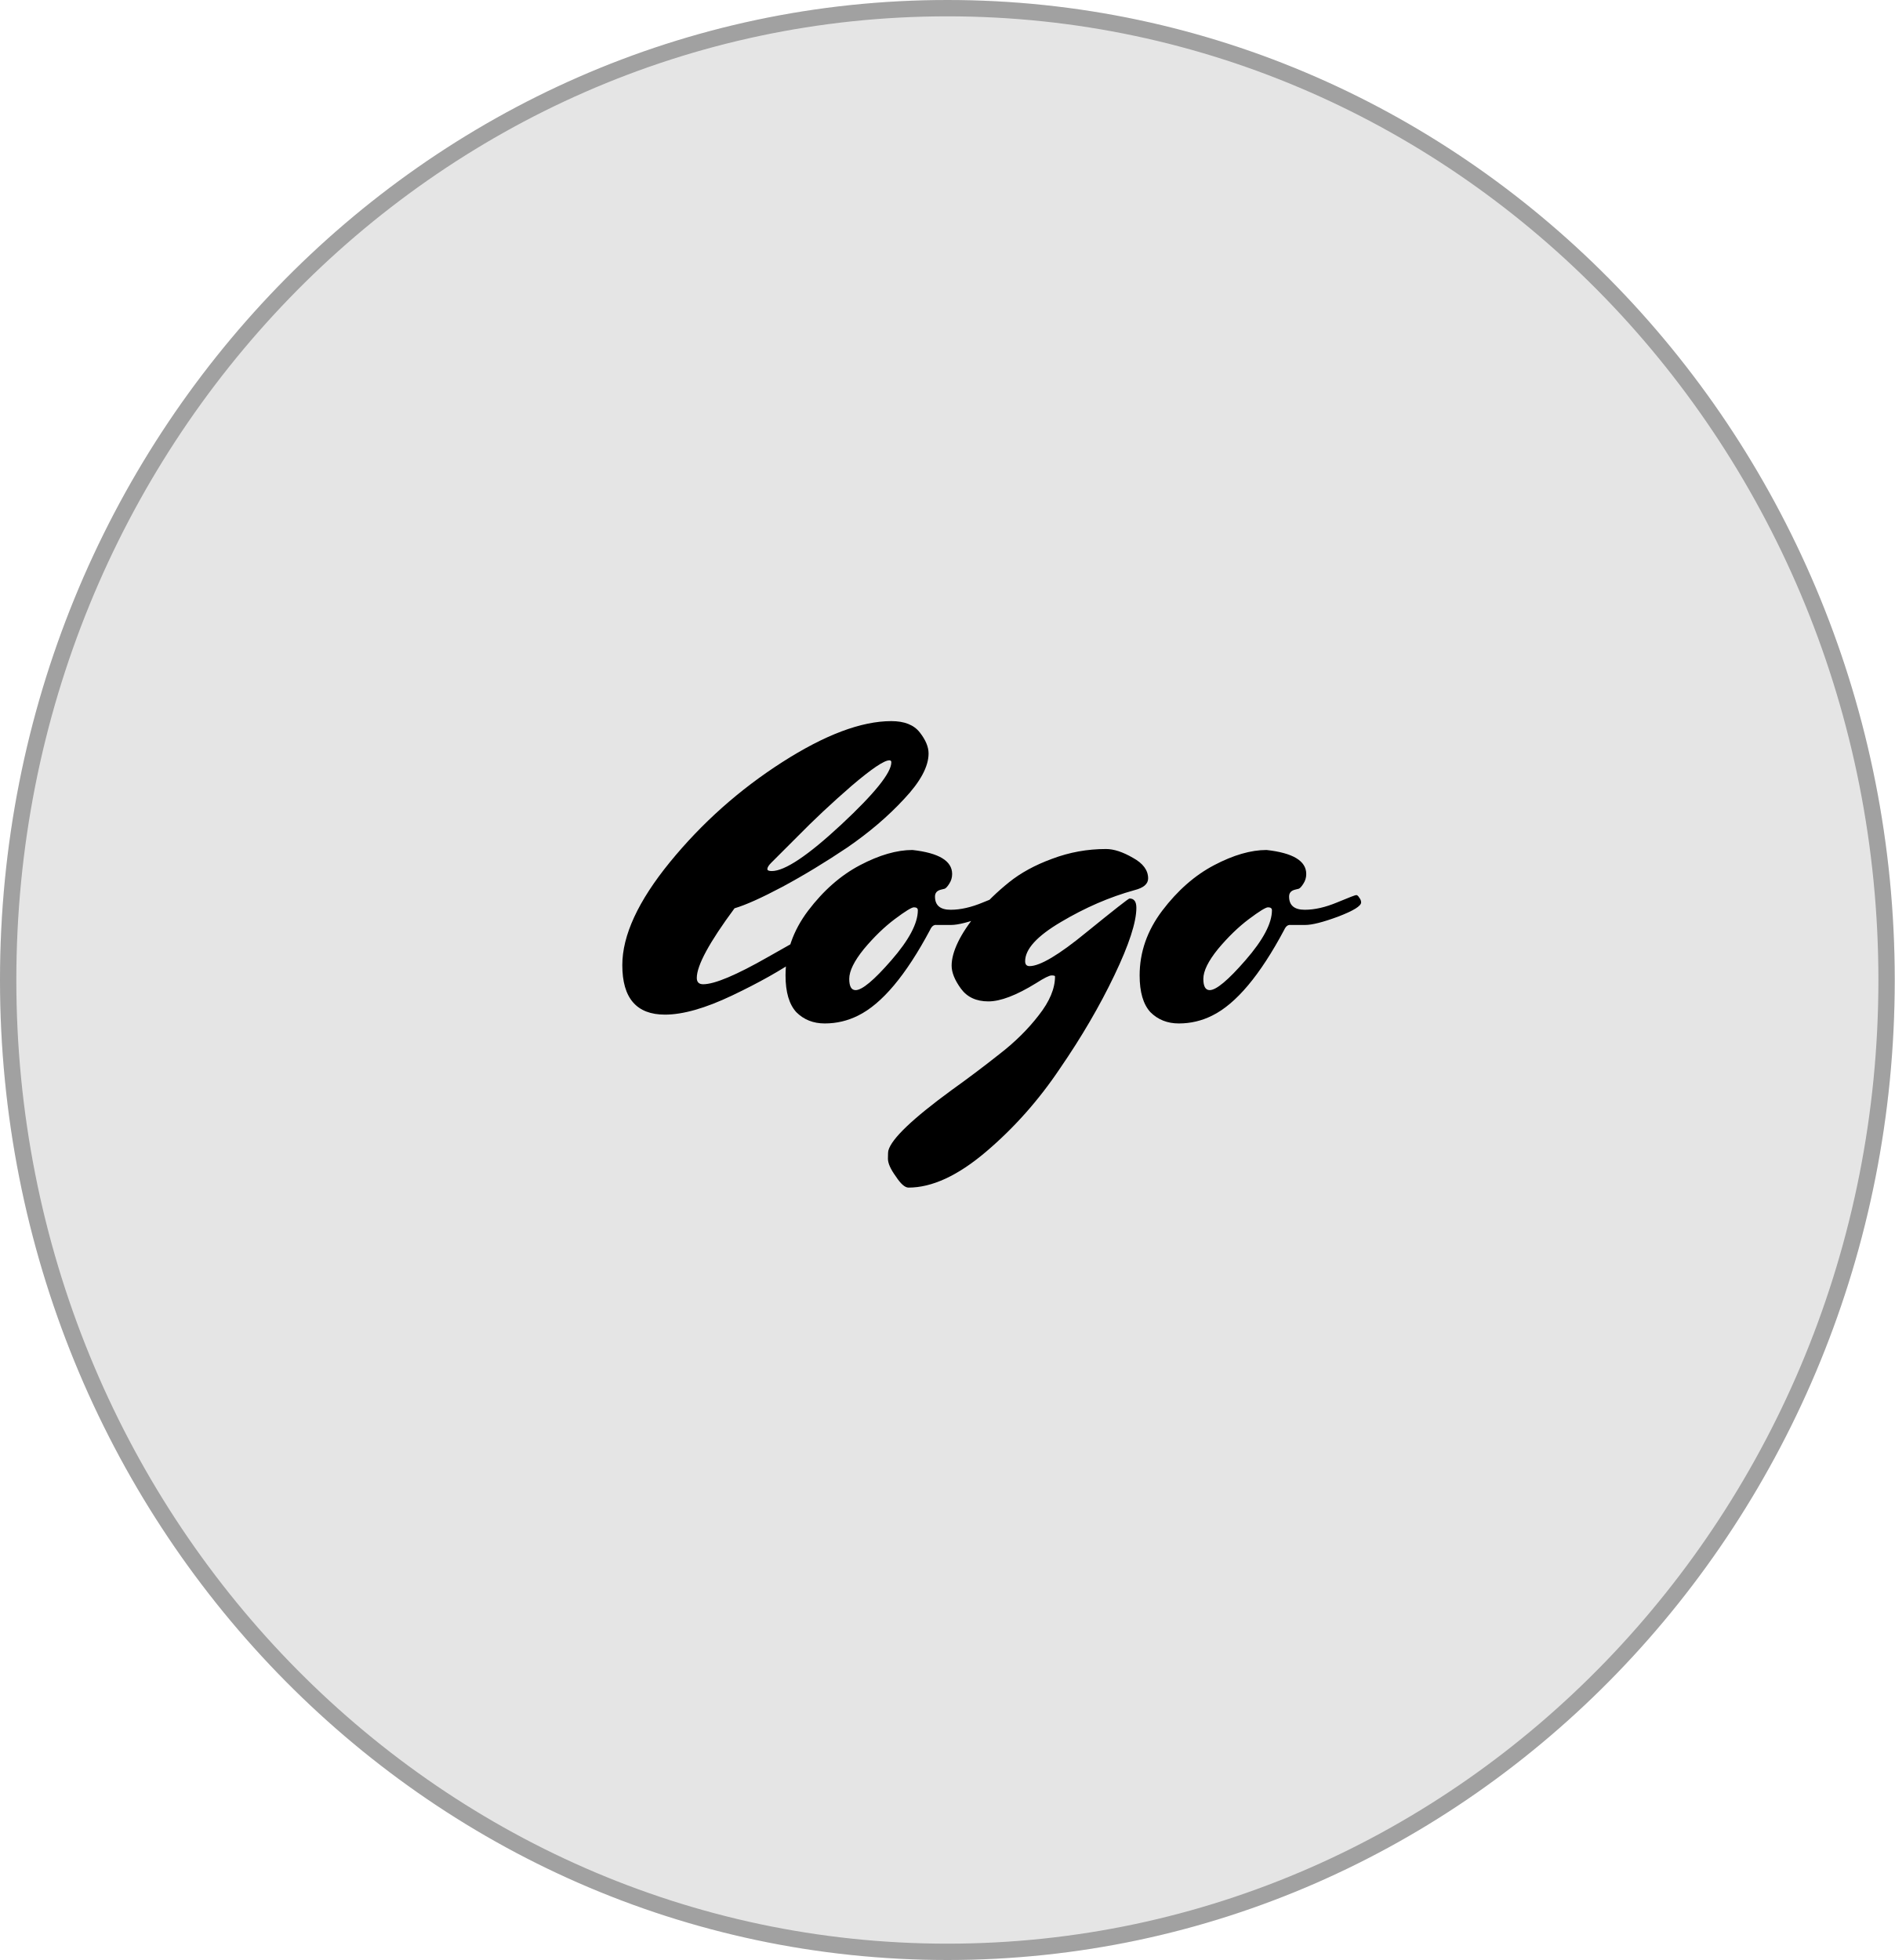
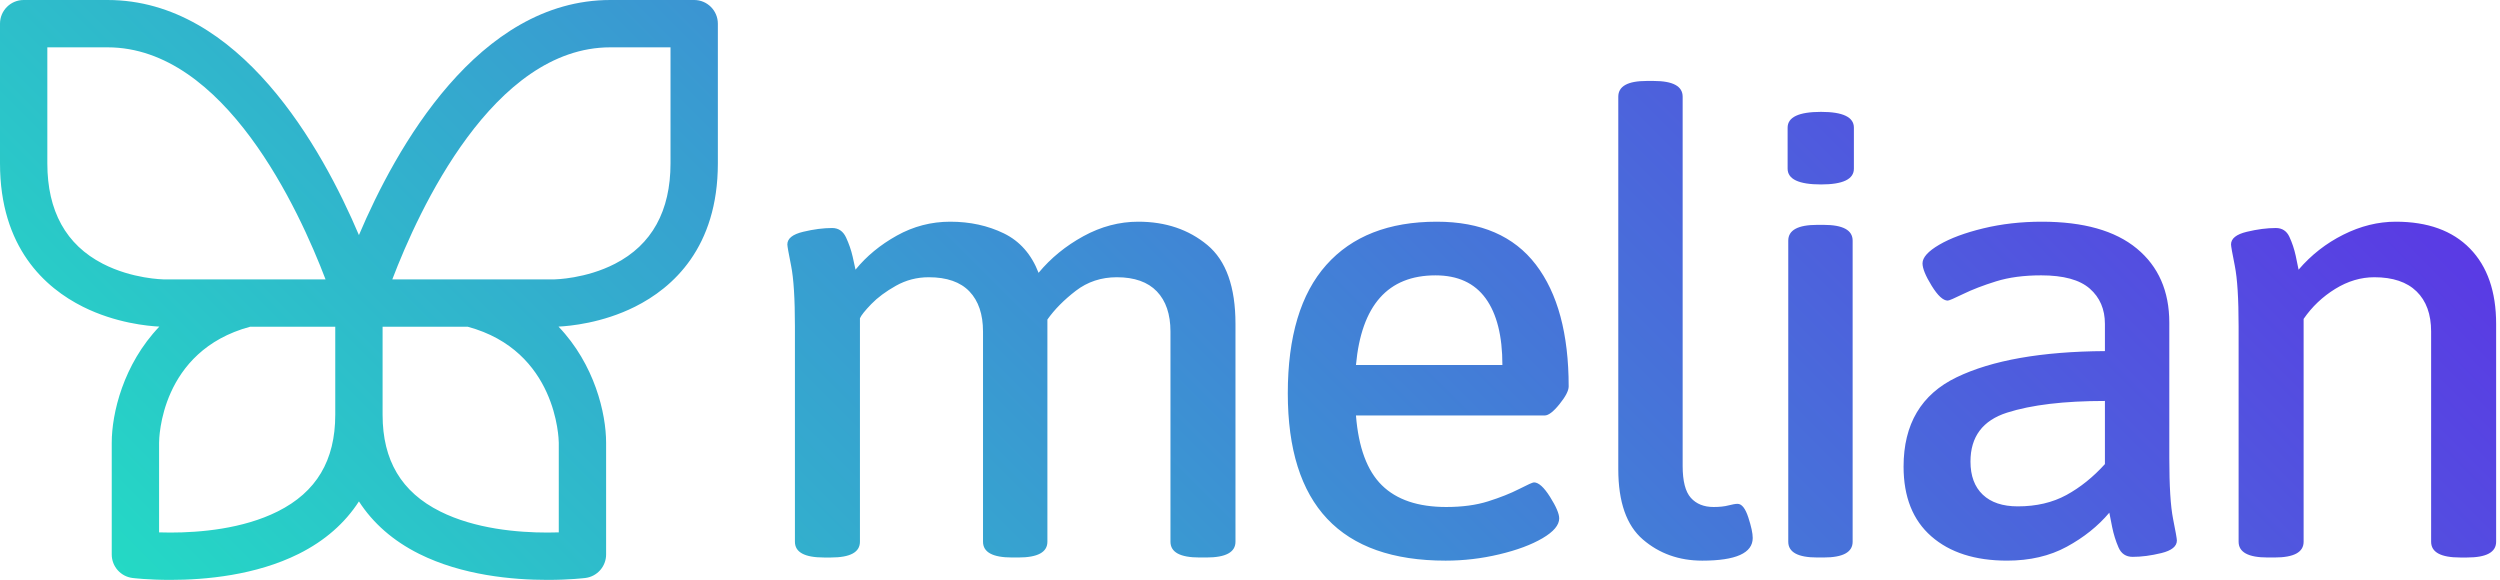
- <svg xmlns="http://www.w3.org/2000/svg" width="116" height="120" viewBox="0 0 116 120" fill="none">
-   <path d="M116 60C116 76.569 109.508 91.569 99.012 102.426C88.516 113.284 74.016 120 58 120C41.984 120 27.484 113.284 16.988 102.426C6.492 91.569 0 76.569 0 60C0 43.431 6.492 28.431 16.988 17.574C27.484 6.716 41.984 0 58 0C74.016 0 88.516 6.716 99.012 17.574C109.508 28.431 116 43.431 116 60Z" fill="#E5E5E5" />
-   <path d="M115.5 60C115.5 76.436 109.06 91.312 98.653 102.079C88.245 112.845 73.873 119.5 58 119.5C42.127 119.5 27.755 112.845 17.347 102.079C6.94 91.312 0.5 76.436 0.5 60C0.5 43.564 6.94 28.688 17.347 17.921C27.755 7.155 42.127 0.5 58 0.5C73.873 0.5 88.245 7.155 98.653 17.921C109.06 28.688 115.5 43.564 115.5 60Z" stroke="black" stroke-opacity="0.3" />
-   <path d="M44.969 55.61C43.429 57.69 42.659 59.11 42.659 59.87C42.659 60.13 42.789 60.26 43.049 60.26C43.749 60.26 45.079 59.7 47.039 58.58C48.999 57.46 50.049 56.9 50.189 56.9C50.469 56.9 50.609 57.02 50.609 57.26V57.32C50.589 57.44 50.029 57.88 48.929 58.64C47.829 59.4 46.459 60.17 44.819 60.95C43.179 61.73 41.809 62.12 40.709 62.12C38.969 62.12 38.099 61.11 38.099 59.09C38.099 57.27 39.069 55.17 41.009 52.79C42.969 50.39 45.259 48.35 47.879 46.67C50.499 44.99 52.729 44.15 54.569 44.15C55.369 44.15 55.949 44.38 56.309 44.84C56.669 45.3 56.849 45.73 56.849 46.13C56.849 46.93 56.349 47.86 55.349 48.92C54.369 49.98 53.209 50.97 51.869 51.89C50.529 52.79 49.209 53.59 47.909 54.29C46.629 54.97 45.649 55.41 44.969 55.61ZM54.449 46.55C54.129 46.55 53.359 47.07 52.139 48.11C50.939 49.15 49.819 50.2 48.779 51.26L47.219 52.82C47.059 52.98 46.979 53.11 46.979 53.21C46.979 53.29 47.069 53.33 47.249 53.33C48.049 53.33 49.469 52.38 51.509 50.48C53.549 48.58 54.569 47.31 54.569 46.67C54.569 46.59 54.529 46.55 54.449 46.55ZM57.242 54.89C57.242 55.43 57.562 55.7 58.202 55.7C58.802 55.7 59.462 55.55 60.182 55.25C60.902 54.95 61.292 54.8 61.352 54.8C61.412 54.8 61.472 54.85 61.532 54.95C61.612 55.05 61.652 55.15 61.652 55.25C61.652 55.47 61.182 55.76 60.242 56.12C59.322 56.46 58.652 56.63 58.232 56.63C57.812 56.63 57.512 56.63 57.332 56.63C57.172 56.61 57.042 56.71 56.942 56.93C55.462 59.71 53.992 61.46 52.532 62.18C51.892 62.5 51.212 62.66 50.492 62.66C49.792 62.66 49.212 62.43 48.752 61.97C48.312 61.49 48.092 60.74 48.092 59.72C48.092 58.3 48.552 56.98 49.472 55.76C50.412 54.52 51.472 53.59 52.652 52.97C53.832 52.35 54.902 52.04 55.862 52.04C57.482 52.22 58.292 52.71 58.292 53.51C58.292 53.73 58.232 53.93 58.112 54.11C58.012 54.27 57.922 54.37 57.842 54.41C57.782 54.43 57.702 54.45 57.602 54.47C57.362 54.53 57.242 54.67 57.242 54.89ZM54.782 56.27C54.142 56.75 53.512 57.36 52.892 58.1C52.292 58.84 51.992 59.45 51.992 59.93C51.992 60.39 52.122 60.62 52.382 60.62C52.782 60.62 53.512 60.01 54.572 58.79C55.652 57.55 56.192 56.53 56.192 55.73C56.192 55.61 56.112 55.55 55.952 55.55C55.812 55.55 55.422 55.79 54.782 56.27ZM63.421 60.2C62.221 60.94 61.251 61.31 60.511 61.31C59.771 61.31 59.211 61.05 58.831 60.53C58.451 60.01 58.261 59.54 58.261 59.12C58.261 58.7 58.391 58.22 58.651 57.68C58.911 57.14 59.311 56.54 59.851 55.88C60.411 55.22 61.051 54.6 61.771 54.02C62.491 53.44 63.371 52.96 64.411 52.58C65.471 52.18 66.571 51.98 67.711 51.98C68.191 51.98 68.741 52.16 69.361 52.52C69.981 52.86 70.291 53.28 70.291 53.78C70.291 54.12 70.011 54.36 69.451 54.5C67.931 54.92 66.431 55.57 64.951 56.45C63.491 57.31 62.761 58.11 62.761 58.85C62.761 59.05 62.851 59.15 63.031 59.15C63.671 59.15 64.831 58.46 66.511 57.08C68.211 55.7 69.091 55.01 69.151 55.01C69.431 55.01 69.571 55.2 69.571 55.58C69.571 56.46 69.121 57.84 68.221 59.72C67.321 61.6 66.211 63.5 64.891 65.42C63.591 67.36 62.081 69.06 60.361 70.52C58.641 71.98 57.061 72.71 55.621 72.71C55.401 72.71 55.141 72.48 54.841 72.02C54.521 71.58 54.361 71.22 54.361 70.94C54.361 70.66 54.371 70.49 54.391 70.43C54.591 69.71 55.881 68.48 58.261 66.74C59.241 66.04 60.211 65.31 61.171 64.55C62.131 63.81 62.941 63.01 63.601 62.15C64.261 61.31 64.591 60.52 64.591 59.78C64.591 59.74 64.521 59.72 64.381 59.72C64.241 59.72 63.921 59.88 63.421 60.2ZM78.921 54.89C78.921 55.43 79.241 55.7 79.881 55.7C80.481 55.7 81.141 55.55 81.861 55.25C82.581 54.95 82.971 54.8 83.031 54.8C83.091 54.8 83.151 54.85 83.211 54.95C83.291 55.05 83.331 55.15 83.331 55.25C83.331 55.47 82.861 55.76 81.921 56.12C81.001 56.46 80.331 56.63 79.911 56.63C79.491 56.63 79.191 56.63 79.011 56.63C78.851 56.61 78.721 56.71 78.621 56.93C77.141 59.71 75.671 61.46 74.211 62.18C73.571 62.5 72.891 62.66 72.171 62.66C71.471 62.66 70.891 62.43 70.431 61.97C69.991 61.49 69.771 60.74 69.771 59.72C69.771 58.3 70.231 56.98 71.151 55.76C72.091 54.52 73.151 53.59 74.331 52.97C75.511 52.35 76.581 52.04 77.541 52.04C79.161 52.22 79.971 52.71 79.971 53.51C79.971 53.73 79.911 53.93 79.791 54.11C79.691 54.27 79.601 54.37 79.521 54.41C79.461 54.43 79.381 54.45 79.281 54.47C79.041 54.53 78.921 54.67 78.921 54.89ZM76.461 56.27C75.821 56.75 75.191 57.36 74.571 58.1C73.971 58.84 73.671 59.45 73.671 59.93C73.671 60.39 73.801 60.62 74.061 60.62C74.461 60.62 75.191 60.01 76.251 58.79C77.331 57.55 77.871 56.53 77.871 55.73C77.871 55.61 77.791 55.55 77.631 55.55C77.491 55.55 77.101 55.79 76.461 56.27Z" fill="black" />
+ <svg xmlns="http://www.w3.org/2000/svg" width="194" height="45" viewBox="0 0 194 45" fill="none">
+   <path d="M53.868 0H47.364C37.1 0 30.715 11.5 27.853 18.243C24.991 11.5 18.605 0 8.341 0H1.837C0.822 0 0 0.822 0 1.837V12.677C0 19.214 3.5 22.336 6.435 23.804C8.977 25.075 11.505 25.303 12.366 25.344C9.561 28.278 8.671 32.086 8.671 34.356V43.028C8.671 43.954 9.361 44.736 10.281 44.851C10.33 44.857 11.498 45 13.218 45C15.919 45 19.841 44.649 23.186 42.977C25.203 41.969 26.764 40.596 27.853 38.909C28.942 40.596 30.503 41.969 32.52 42.977C35.864 44.649 39.786 45 42.488 45C44.208 45 45.376 44.856 45.425 44.851C46.344 44.736 47.034 43.954 47.034 43.028V34.356C47.034 32.086 46.144 28.278 43.339 25.344C44.201 25.303 46.728 25.075 49.27 23.804C52.206 22.336 55.706 19.214 55.706 12.677V1.837C55.705 0.822 54.883 0 53.868 0ZM3.673 12.677V3.673H8.341C17.432 3.673 23.216 16.311 25.262 21.68H19.181H12.684C12.66 21.678 10.27 21.648 7.978 20.467C5.121 18.997 3.673 16.375 3.673 12.677ZM21.543 39.691C18.839 41.043 15.523 41.327 13.218 41.327C12.903 41.327 12.611 41.321 12.345 41.312V34.356C12.345 34.063 12.426 27.234 19.415 25.353H26.016V32.187C26.016 35.732 24.553 38.187 21.543 39.691ZM43.36 41.312C43.094 41.321 42.802 41.327 42.487 41.327C40.182 41.327 36.866 41.043 34.162 39.691C31.152 38.187 29.689 35.731 29.689 32.187V25.353H36.291C43.213 27.219 43.358 34.071 43.361 34.356V41.312H43.36ZM52.032 12.677C52.032 16.375 50.584 18.997 47.727 20.467C45.458 21.637 43.092 21.678 43.023 21.68H36.524H30.443C32.49 16.311 38.273 3.673 47.364 3.673H52.032V12.677ZM93.693 19.015C95.146 20.224 95.873 22.266 95.873 25.138V42.037C95.873 42.854 95.121 43.261 93.62 43.261H93.081C91.579 43.261 90.828 42.854 90.828 42.037V25.726C90.828 24.388 90.477 23.35 89.775 22.616C89.073 21.882 88.036 21.514 86.665 21.514C85.457 21.514 84.395 21.865 83.481 22.567C82.567 23.27 81.832 24.012 81.278 24.796V25.236V42.037C81.278 42.854 80.526 43.261 79.025 43.261H78.534C77.032 43.261 76.282 42.854 76.282 42.037V25.726C76.282 24.388 75.93 23.35 75.229 22.616C74.526 21.882 73.473 21.514 72.07 21.514C71.155 21.514 70.306 21.735 69.523 22.175C68.739 22.616 68.102 23.089 67.612 23.596C67.123 24.102 66.829 24.47 66.731 24.698V42.037C66.731 42.854 65.979 43.262 64.478 43.262H63.939C62.437 43.262 61.686 42.854 61.686 42.037V25.334C61.686 23.179 61.588 21.612 61.392 20.633C61.196 19.653 61.098 19.098 61.098 18.968C61.098 18.51 61.506 18.183 62.323 17.987C63.139 17.791 63.89 17.694 64.576 17.694C65.066 17.694 65.424 17.938 65.654 18.428C65.881 18.919 66.053 19.416 66.168 19.922C66.282 20.429 66.355 20.764 66.388 20.926C67.237 19.881 68.306 19 69.597 18.281C70.886 17.564 72.266 17.204 73.735 17.204C75.27 17.204 76.657 17.506 77.899 18.11C79.139 18.714 80.037 19.734 80.593 21.171C81.539 20.028 82.699 19.082 84.07 18.33C85.442 17.579 86.862 17.204 88.331 17.204C90.453 17.204 92.24 17.809 93.693 19.015ZM99.933 30.526C99.933 26.119 100.929 22.796 102.921 20.559C104.912 18.323 107.77 17.204 111.492 17.204C114.921 17.204 117.484 18.315 119.182 20.534C120.88 22.756 121.729 25.906 121.729 29.988C121.729 30.315 121.492 30.772 121.019 31.359C120.545 31.947 120.162 32.241 119.868 32.241H105.223C105.419 34.722 106.087 36.527 107.231 37.654C108.374 38.78 110.039 39.343 112.227 39.343C113.468 39.343 114.554 39.197 115.484 38.902C116.415 38.608 117.214 38.29 117.884 37.948C118.553 37.605 118.937 37.433 119.035 37.433C119.394 37.433 119.811 37.809 120.284 38.56C120.757 39.311 120.994 39.866 120.994 40.225C120.994 40.748 120.561 41.262 119.697 41.768C118.831 42.275 117.713 42.691 116.341 43.017C114.97 43.344 113.582 43.506 112.178 43.506C104.014 43.505 99.933 39.18 99.933 30.526ZM116.586 28.323C116.586 26.07 116.153 24.348 115.289 23.156C114.423 21.963 113.125 21.368 111.394 21.368C107.704 21.368 105.647 23.686 105.223 28.323H116.586ZM127.489 41.865C126.215 40.772 125.579 38.951 125.579 36.404V7.506C125.579 6.691 126.313 6.282 127.783 6.282H128.322C129.823 6.282 130.574 6.691 130.574 7.506V36.159C130.574 37.336 130.786 38.159 131.211 38.633C131.635 39.106 132.223 39.343 132.975 39.343C133.431 39.343 133.815 39.302 134.126 39.22C134.436 39.14 134.672 39.098 134.836 39.098C135.162 39.098 135.44 39.45 135.669 40.152C135.897 40.853 136.011 41.384 136.011 41.743C136.011 42.919 134.705 43.506 132.093 43.506C130.297 43.505 128.762 42.96 127.489 41.865ZM138.719 13.089V9.906C138.719 9.09 139.584 8.681 141.315 8.681C143.013 8.681 143.862 9.09 143.862 9.906V13.089C143.862 13.906 143.013 14.313 141.315 14.313C139.585 14.314 138.719 13.906 138.719 13.089ZM138.769 42.037V18.674C138.769 17.858 139.519 17.449 141.022 17.449H141.512C143.013 17.449 143.765 17.858 143.765 18.674V42.037C143.765 42.854 143.013 43.261 141.512 43.261H141.022C139.519 43.261 138.769 42.854 138.769 42.037ZM149.872 41.621C148.435 40.364 147.717 38.56 147.717 36.208C147.717 32.91 149.088 30.601 151.831 29.278C154.574 27.955 158.411 27.277 163.342 27.245V25.138C163.342 23.996 162.95 23.081 162.166 22.396C161.382 21.709 160.125 21.367 158.395 21.367C157.056 21.367 155.888 21.522 154.893 21.833C153.896 22.144 153.048 22.469 152.346 22.812C151.643 23.155 151.244 23.326 151.146 23.326C150.786 23.326 150.37 22.942 149.897 22.175C149.423 21.408 149.187 20.828 149.187 20.436C149.187 19.979 149.619 19.498 150.485 18.991C151.35 18.486 152.493 18.061 153.913 17.718C155.334 17.375 156.844 17.204 158.444 17.204C161.677 17.204 164.133 17.897 165.815 19.285C167.497 20.674 168.338 22.592 168.338 25.041V35.522C168.338 37.71 168.436 39.294 168.632 40.273C168.828 41.252 168.926 41.809 168.926 41.939C168.926 42.395 168.525 42.722 167.726 42.918C166.925 43.114 166.183 43.212 165.497 43.212C164.974 43.212 164.607 42.967 164.395 42.477C164.182 41.988 164.019 41.465 163.905 40.91C163.79 40.355 163.717 39.979 163.684 39.784C162.803 40.829 161.701 41.71 160.378 42.428C159.056 43.147 157.513 43.505 155.75 43.505C153.268 43.505 151.309 42.878 149.872 41.621ZM160.354 38.413C161.432 37.824 162.427 37.024 163.342 36.013V31.114C160.174 31.114 157.643 31.416 155.75 32.02C153.855 32.625 152.909 33.89 152.909 35.816C152.909 36.926 153.227 37.783 153.864 38.387C154.501 38.992 155.407 39.294 156.583 39.294C158.019 39.294 159.277 39 160.354 38.413ZM173.716 42.037V25.334C173.716 23.179 173.618 21.612 173.422 20.633C173.226 19.653 173.128 19.098 173.128 18.968C173.128 18.51 173.536 18.183 174.352 17.987C175.168 17.791 175.92 17.694 176.605 17.694C177.095 17.694 177.446 17.923 177.658 18.379C177.87 18.837 178.033 19.327 178.148 19.849C178.262 20.372 178.336 20.73 178.369 20.927C179.348 19.784 180.507 18.878 181.846 18.209C183.185 17.539 184.54 17.204 185.912 17.204C188.392 17.204 190.311 17.898 191.667 19.286C193.022 20.674 193.7 22.625 193.7 25.138V42.037C193.7 42.854 192.948 43.262 191.446 43.262H190.908C189.406 43.262 188.655 42.854 188.655 42.037V25.726C188.655 24.388 188.279 23.35 187.528 22.616C186.776 21.882 185.683 21.514 184.246 21.514C183.201 21.514 182.189 21.816 181.21 22.42C180.23 23.025 179.413 23.8 178.761 24.747V42.037C178.761 42.854 178.009 43.261 176.507 43.261H175.969C174.467 43.261 173.716 42.854 173.716 42.037Z" fill="url(#paint0_linear)" />
+   <defs>
+     <linearGradient id="paint0_linear" x1="41.752" y1="76.87" x2="145.502" y2="-26.88" gradientUnits="userSpaceOnUse">
+       <stop stop-color="#24D9C5" />
+       <stop offset="1" stop-color="#5A3AE4" />
+     </linearGradient>
+   </defs>
</svg>
